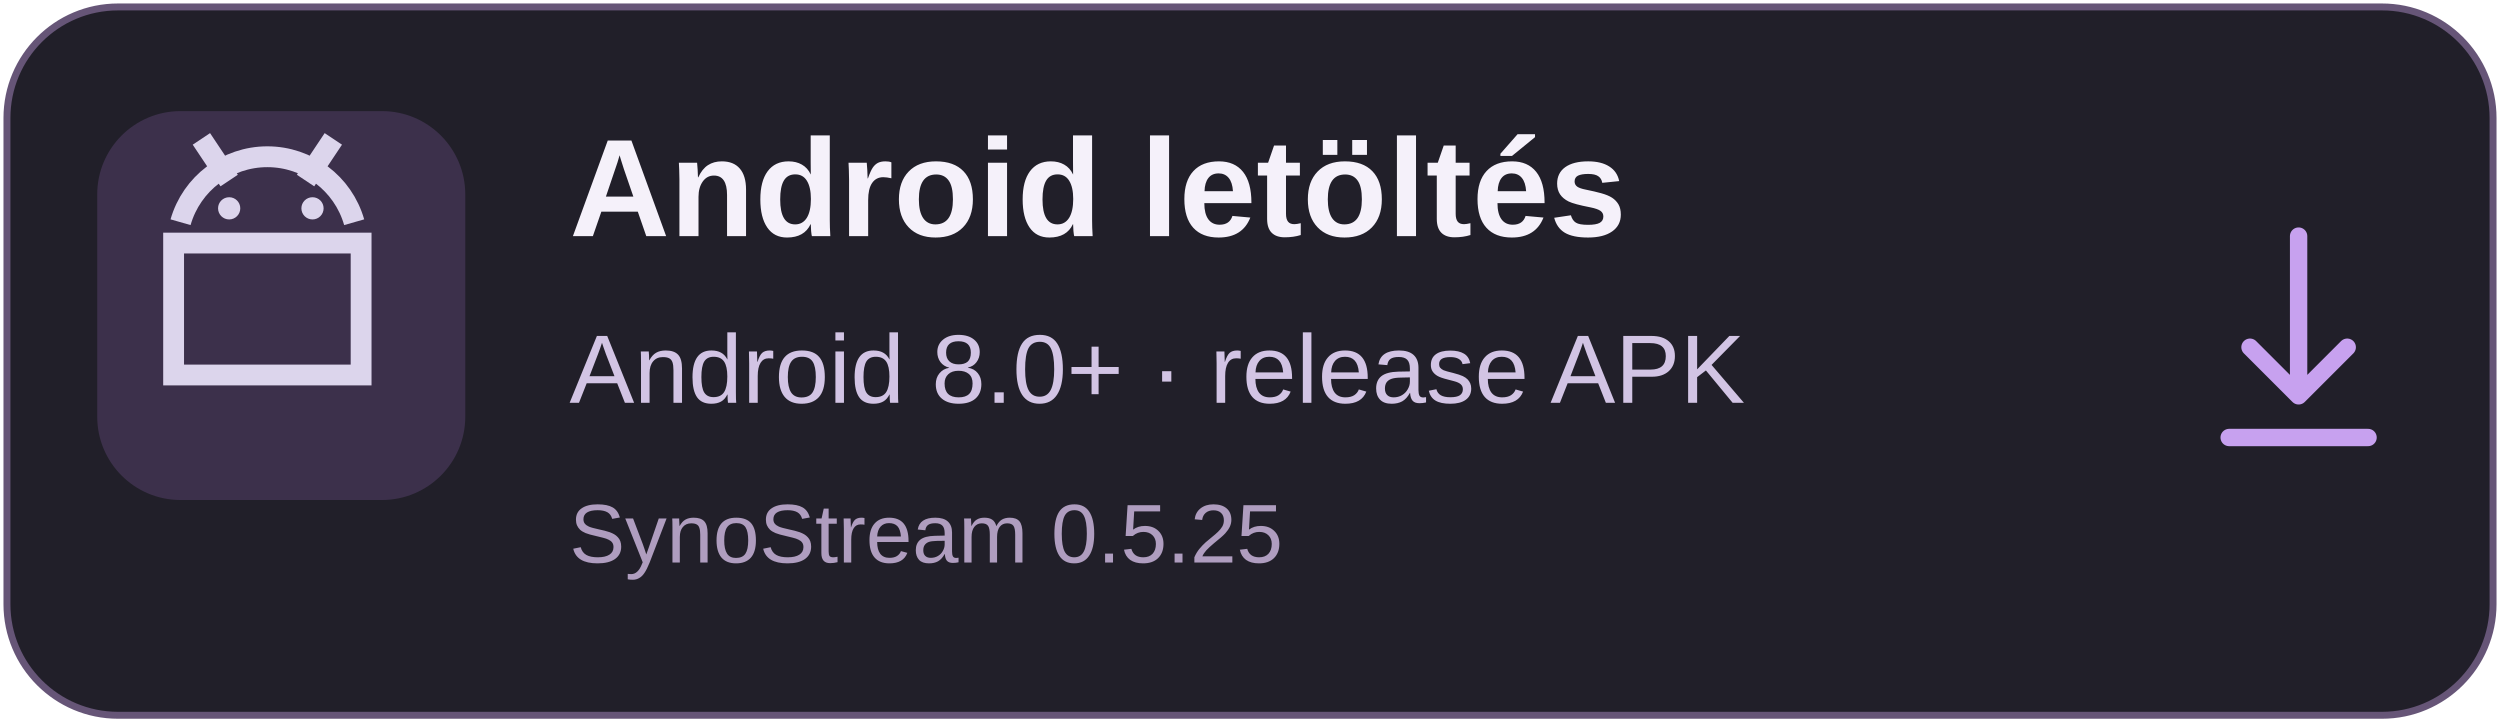
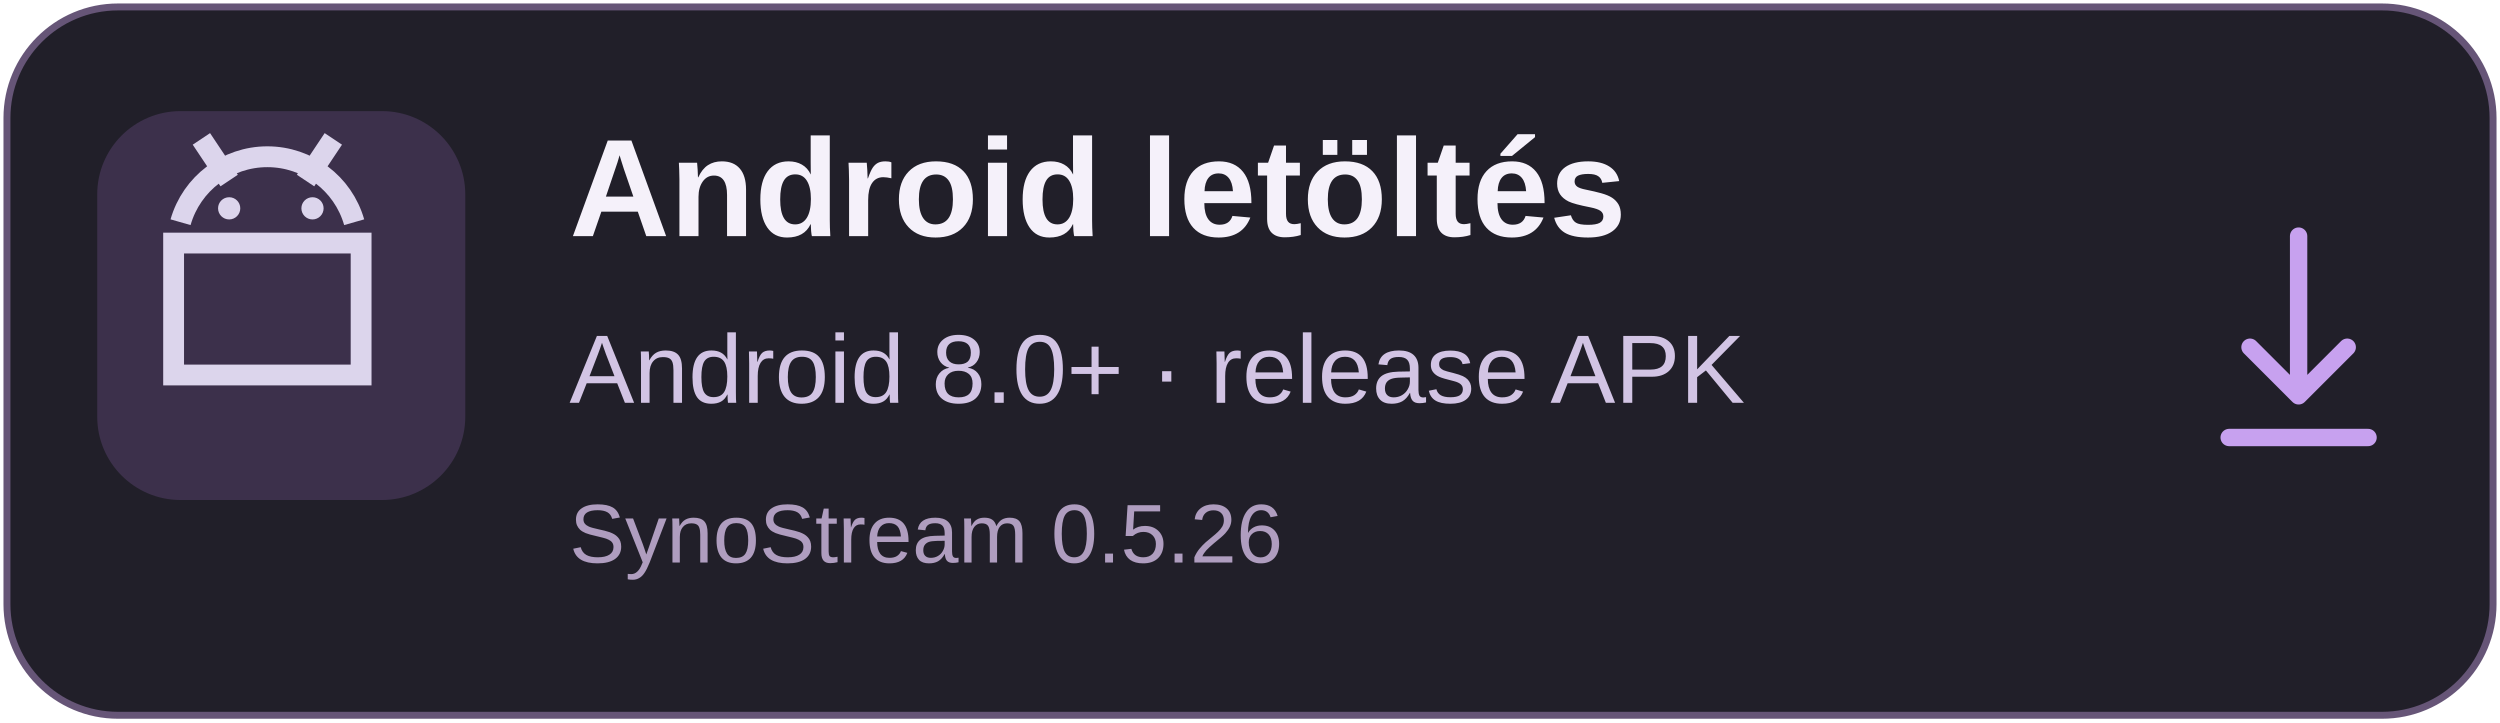
- <svg xmlns="http://www.w3.org/2000/svg" width="360" height="104" viewBox="0 0 360 104" role="img" aria-label="Android 0.5.25 letöltése">
+ <svg xmlns="http://www.w3.org/2000/svg" width="360" height="104" viewBox="0 0 360 104" role="img" aria-label="Android 0.5.26 letöltése">
  <rect x="1" y="1" width="358" height="102" rx="16" fill="#211f29" stroke="#665577" />
  <rect x="14" y="16" width="53" height="56" rx="12" fill="#3c304b" />
  <path d="M25 35h27v19H25zM26 32a13 13 0 0 1 25 0M29 20l4 6m15-6-4 6" stroke="#dcd5ec" stroke-width="3" fill="none" />
  <circle cx="33" cy="30" r="1.6" fill="#dcd5ec" />
  <circle cx="45" cy="30" r="1.6" fill="#dcd5ec" />
  <g fill="#f5f1fa" font-family="Segoe UI,Arial,sans-serif">
    <text x="82" y="34" font-size="20" font-weight="700">Android letöltés</text>
    <text x="82" y="58" font-size="14" fill="#d2c4e4">Android 8.0+ · release APK</text>
-     <text x="82" y="81" font-size="12" fill="#af9dbf">SynoStream 0.5.25</text>
+     <text x="82" y="81" font-size="12" fill="#af9dbf">SynoStream 0.5.26</text>
  </g>
  <path d="M331 34v23m-7-7 7 7 7-7m-17 13h20" stroke="#c7a1ef" stroke-width="2.5" fill="none" stroke-linecap="round" stroke-linejoin="round" />
</svg>
